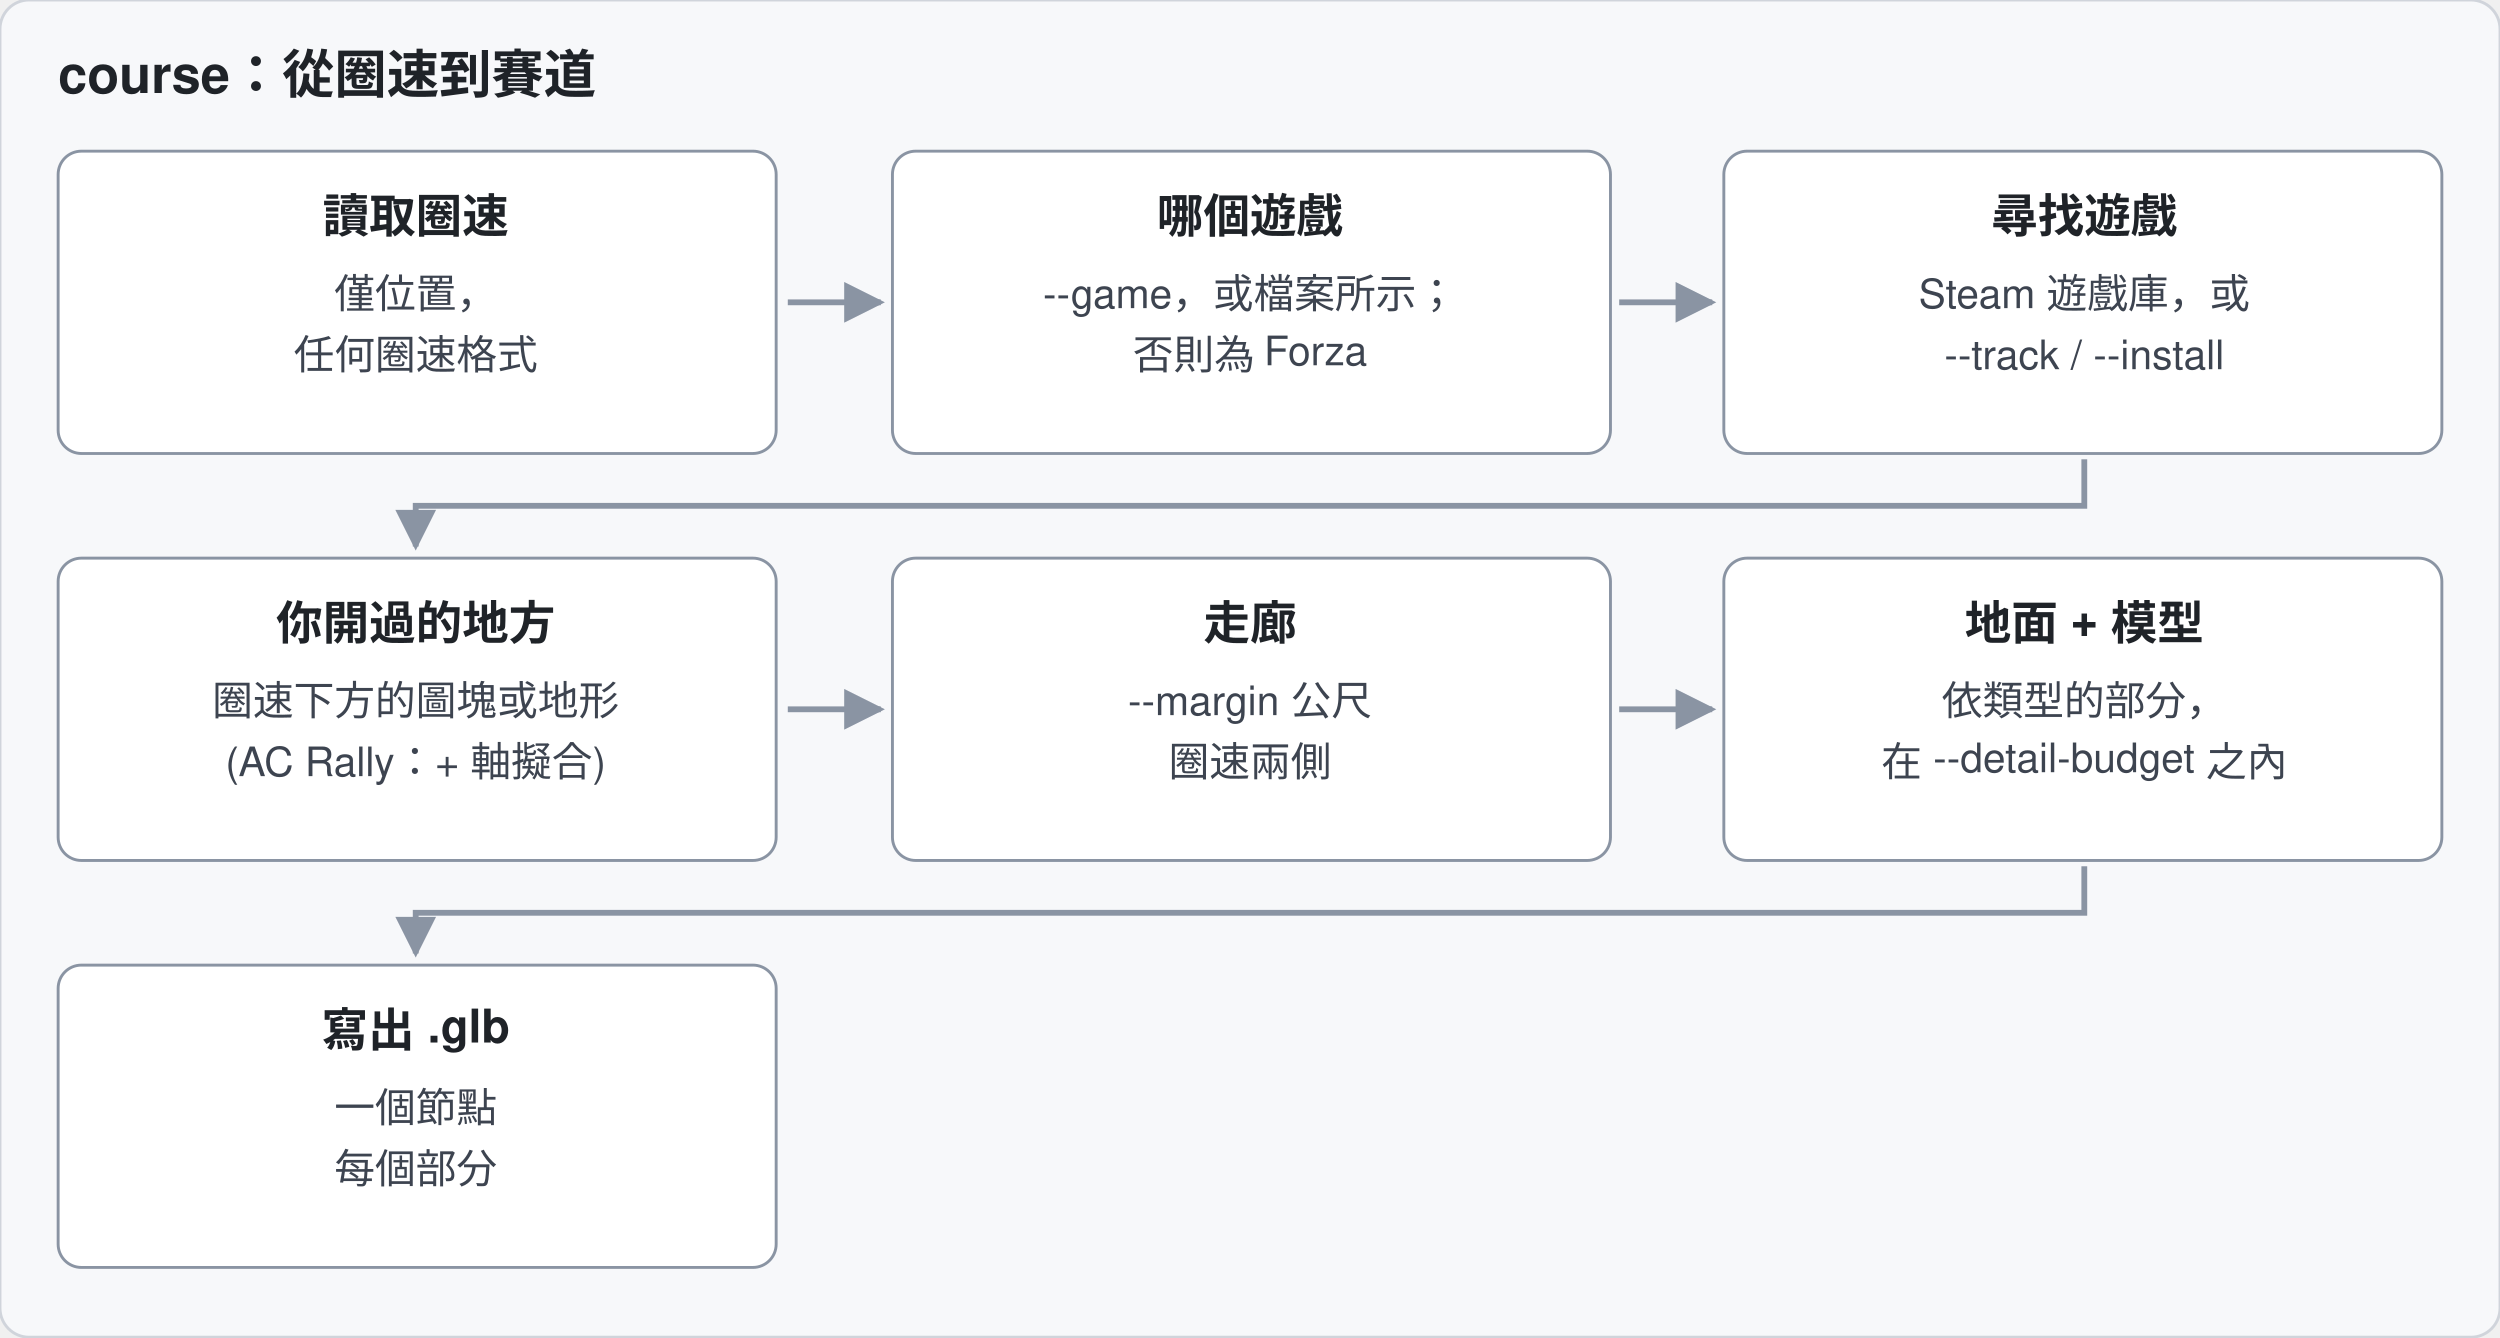
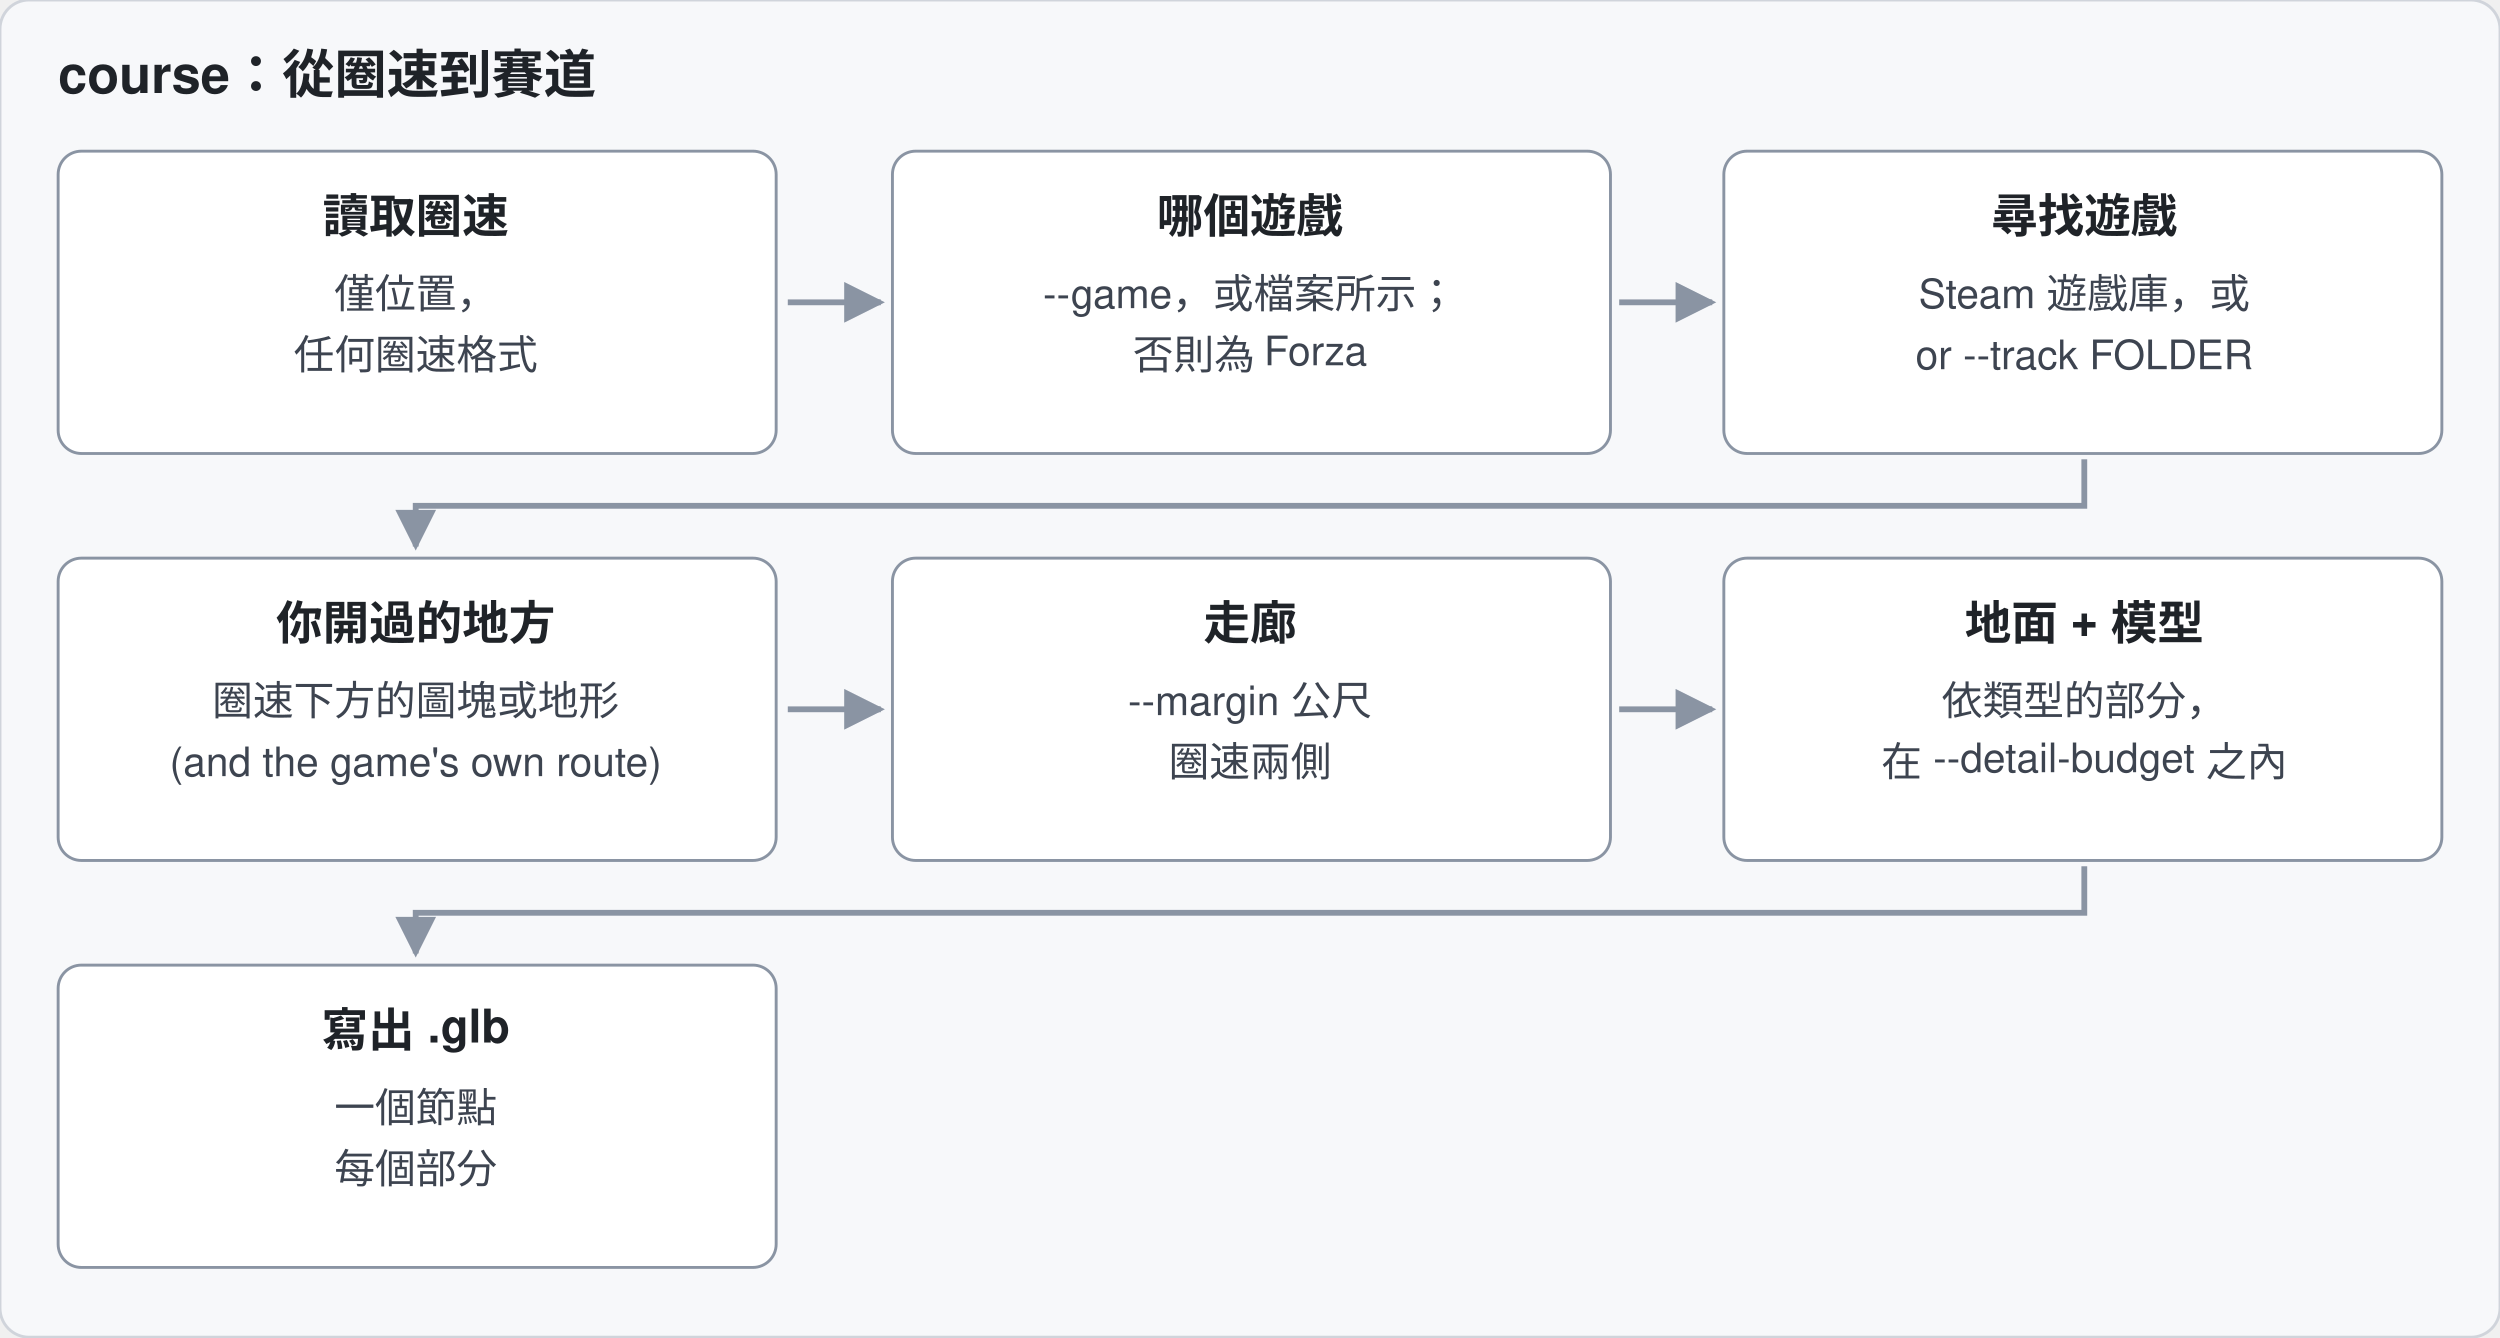
<svg xmlns="http://www.w3.org/2000/svg" width="860" height="460" viewBox="0 0 860 460" role="img" aria-label="course: from a lap to a course">
  <rect width="860" height="460" rx="10" fill="#f7f8fa" stroke="#d0d4db" />
  <defs>
    <marker id="a" viewBox="0 0 10 10" refX="9" refY="5" markerWidth="7" markerHeight="7" orient="auto-start-reverse">
      <path d="M0,0 L10,5 L0,10 z" fill="#8a94a3" />
    </marker>
  </defs>
  <text x="20" y="32" font-family="Segoe UI,Helvetica,Arial,sans-serif" font-size="18" font-weight="600" fill="#1f2328" text-anchor="start">course：從圈速到賽道</text>
  <rect x="20" y="52" width="247" height="104" rx="8" fill="#ffffff" stroke="#8a94a3" />
  <text x="143" y="80" font-family="Segoe UI,Helvetica,Arial,sans-serif" font-size="16" font-weight="600" fill="#1f2328" text-anchor="middle">讀取圈速</text>
  <text x="143" y="106" font-family="Segoe UI,Helvetica,Arial,sans-serif" font-size="14" font-weight="400" fill="#3d4450" text-anchor="middle">僅位置，</text>
  <text x="143" y="127" font-family="Segoe UI,Helvetica,Arial,sans-serif" font-size="14" font-weight="400" fill="#3d4450" text-anchor="middle">任何圈速格式</text>
  <rect x="307" y="52" width="247" height="104" rx="8" fill="#ffffff" stroke="#8a94a3" />
  <text x="430" y="80" font-family="Segoe UI,Helvetica,Arial,sans-serif" font-size="16" font-weight="600" fill="#1f2328" text-anchor="middle">哪個遊戲</text>
  <text x="430" y="106" font-family="Segoe UI,Helvetica,Arial,sans-serif" font-size="14" font-weight="400" fill="#3d4450" text-anchor="middle">--game，或檔案所示；</text>
  <text x="430" y="127" font-family="Segoe UI,Helvetica,Arial,sans-serif" font-size="14" font-weight="400" fill="#3d4450" text-anchor="middle">否則為 Forza</text>
  <rect x="593" y="52" width="247" height="104" rx="8" fill="#ffffff" stroke="#8a94a3" />
  <text x="717" y="80" font-family="Segoe UI,Helvetica,Arial,sans-serif" font-size="16" font-weight="600" fill="#1f2328" text-anchor="middle">尋找遊戲</text>
  <text x="717" y="106" font-family="Segoe UI,Helvetica,Arial,sans-serif" font-size="14" font-weight="400" fill="#3d4450" text-anchor="middle">Steam 遊戲庫，或</text>
-   <text x="717" y="127" font-family="Segoe UI,Helvetica,Arial,sans-serif" font-size="14" font-weight="400" fill="#3d4450" text-anchor="middle">--track / --install</text>
+   <text x="717" y="127" font-family="Segoe UI,Helvetica,Arial,sans-serif" font-size="14" font-weight="400" fill="#3d4450" text-anchor="middle">or --track FOLDER</text>
  <rect x="20" y="192" width="247" height="104" rx="8" fill="#ffffff" stroke="#8a94a3" />
  <text x="143" y="220" font-family="Segoe UI,Helvetica,Arial,sans-serif" font-size="16" font-weight="600" fill="#1f2328" text-anchor="middle">你開過的地方</text>
  <text x="143" y="246" font-family="Segoe UI,Helvetica,Arial,sans-serif" font-size="14" font-weight="400" fill="#3d4450" text-anchor="middle">圈速下方的圖塊或地形</text>
-   <text x="143" y="267" font-family="Segoe UI,Helvetica,Arial,sans-serif" font-size="14" font-weight="400" fill="#3d4450" text-anchor="middle">(AC Rally：+ 軸擬合)</text>
+   <text x="143" y="267" font-family="Segoe UI,Helvetica,Arial,sans-serif" font-size="14" font-weight="400" fill="#3d4450" text-anchor="middle">(and the game's own route)</text>
  <rect x="307" y="192" width="247" height="104" rx="8" fill="#ffffff" stroke="#8a94a3" />
  <text x="430" y="220" font-family="Segoe UI,Helvetica,Arial,sans-serif" font-size="16" font-weight="600" fill="#1f2328" text-anchor="middle">走廊</text>
  <text x="430" y="246" font-family="Segoe UI,Helvetica,Arial,sans-serif" font-size="14" font-weight="400" fill="#3d4450" text-anchor="middle">--margin 公尺</text>
  <text x="430" y="267" font-family="Segoe UI,Helvetica,Arial,sans-serif" font-size="14" font-weight="400" fill="#3d4450" text-anchor="middle">圈速兩側</text>
  <rect x="593" y="192" width="247" height="104" rx="8" fill="#ffffff" stroke="#8a94a3" />
  <text x="717" y="220" font-family="Segoe UI,Helvetica,Arial,sans-serif" font-size="16" font-weight="600" fill="#1f2328" text-anchor="middle">地面 + 模型</text>
  <text x="717" y="246" font-family="Segoe UI,Helvetica,Arial,sans-serif" font-size="14" font-weight="400" fill="#3d4450" text-anchor="middle">依類型的部分，</text>
  <text x="717" y="267" font-family="Segoe UI,Helvetica,Arial,sans-serif" font-size="14" font-weight="400" fill="#3d4450" text-anchor="middle">在 --detail-budget 之內</text>
  <rect x="20" y="332" width="247" height="104" rx="8" fill="#ffffff" stroke="#8a94a3" />
  <text x="143" y="360" font-family="Segoe UI,Helvetica,Arial,sans-serif" font-size="16" font-weight="600" fill="#1f2328" text-anchor="middle">寫出 .glb</text>
  <text x="143" y="386" font-family="Segoe UI,Helvetica,Arial,sans-serif" font-size="14" font-weight="400" fill="#3d4450" text-anchor="middle">一個節點</text>
  <text x="143" y="407" font-family="Segoe UI,Helvetica,Arial,sans-serif" font-size="14" font-weight="400" fill="#3d4450" text-anchor="middle">每個部分</text>
  <line x1="271" y1="104.0" x2="303" y2="104.0" stroke="#8a94a3" stroke-width="2" marker-end="url(#a)" />
  <line x1="557" y1="104.0" x2="589" y2="104.0" stroke="#8a94a3" stroke-width="2" marker-end="url(#a)" />
  <path d="M717,158 V174 H143 V188" fill="none" stroke="#8a94a3" stroke-width="2" marker-end="url(#a)" />
  <line x1="271" y1="244.0" x2="303" y2="244.0" stroke="#8a94a3" stroke-width="2" marker-end="url(#a)" />
  <line x1="557" y1="244.0" x2="589" y2="244.0" stroke="#8a94a3" stroke-width="2" marker-end="url(#a)" />
  <path d="M717,298 V314 H143 V328" fill="none" stroke="#8a94a3" stroke-width="2" marker-end="url(#a)" />
</svg>
